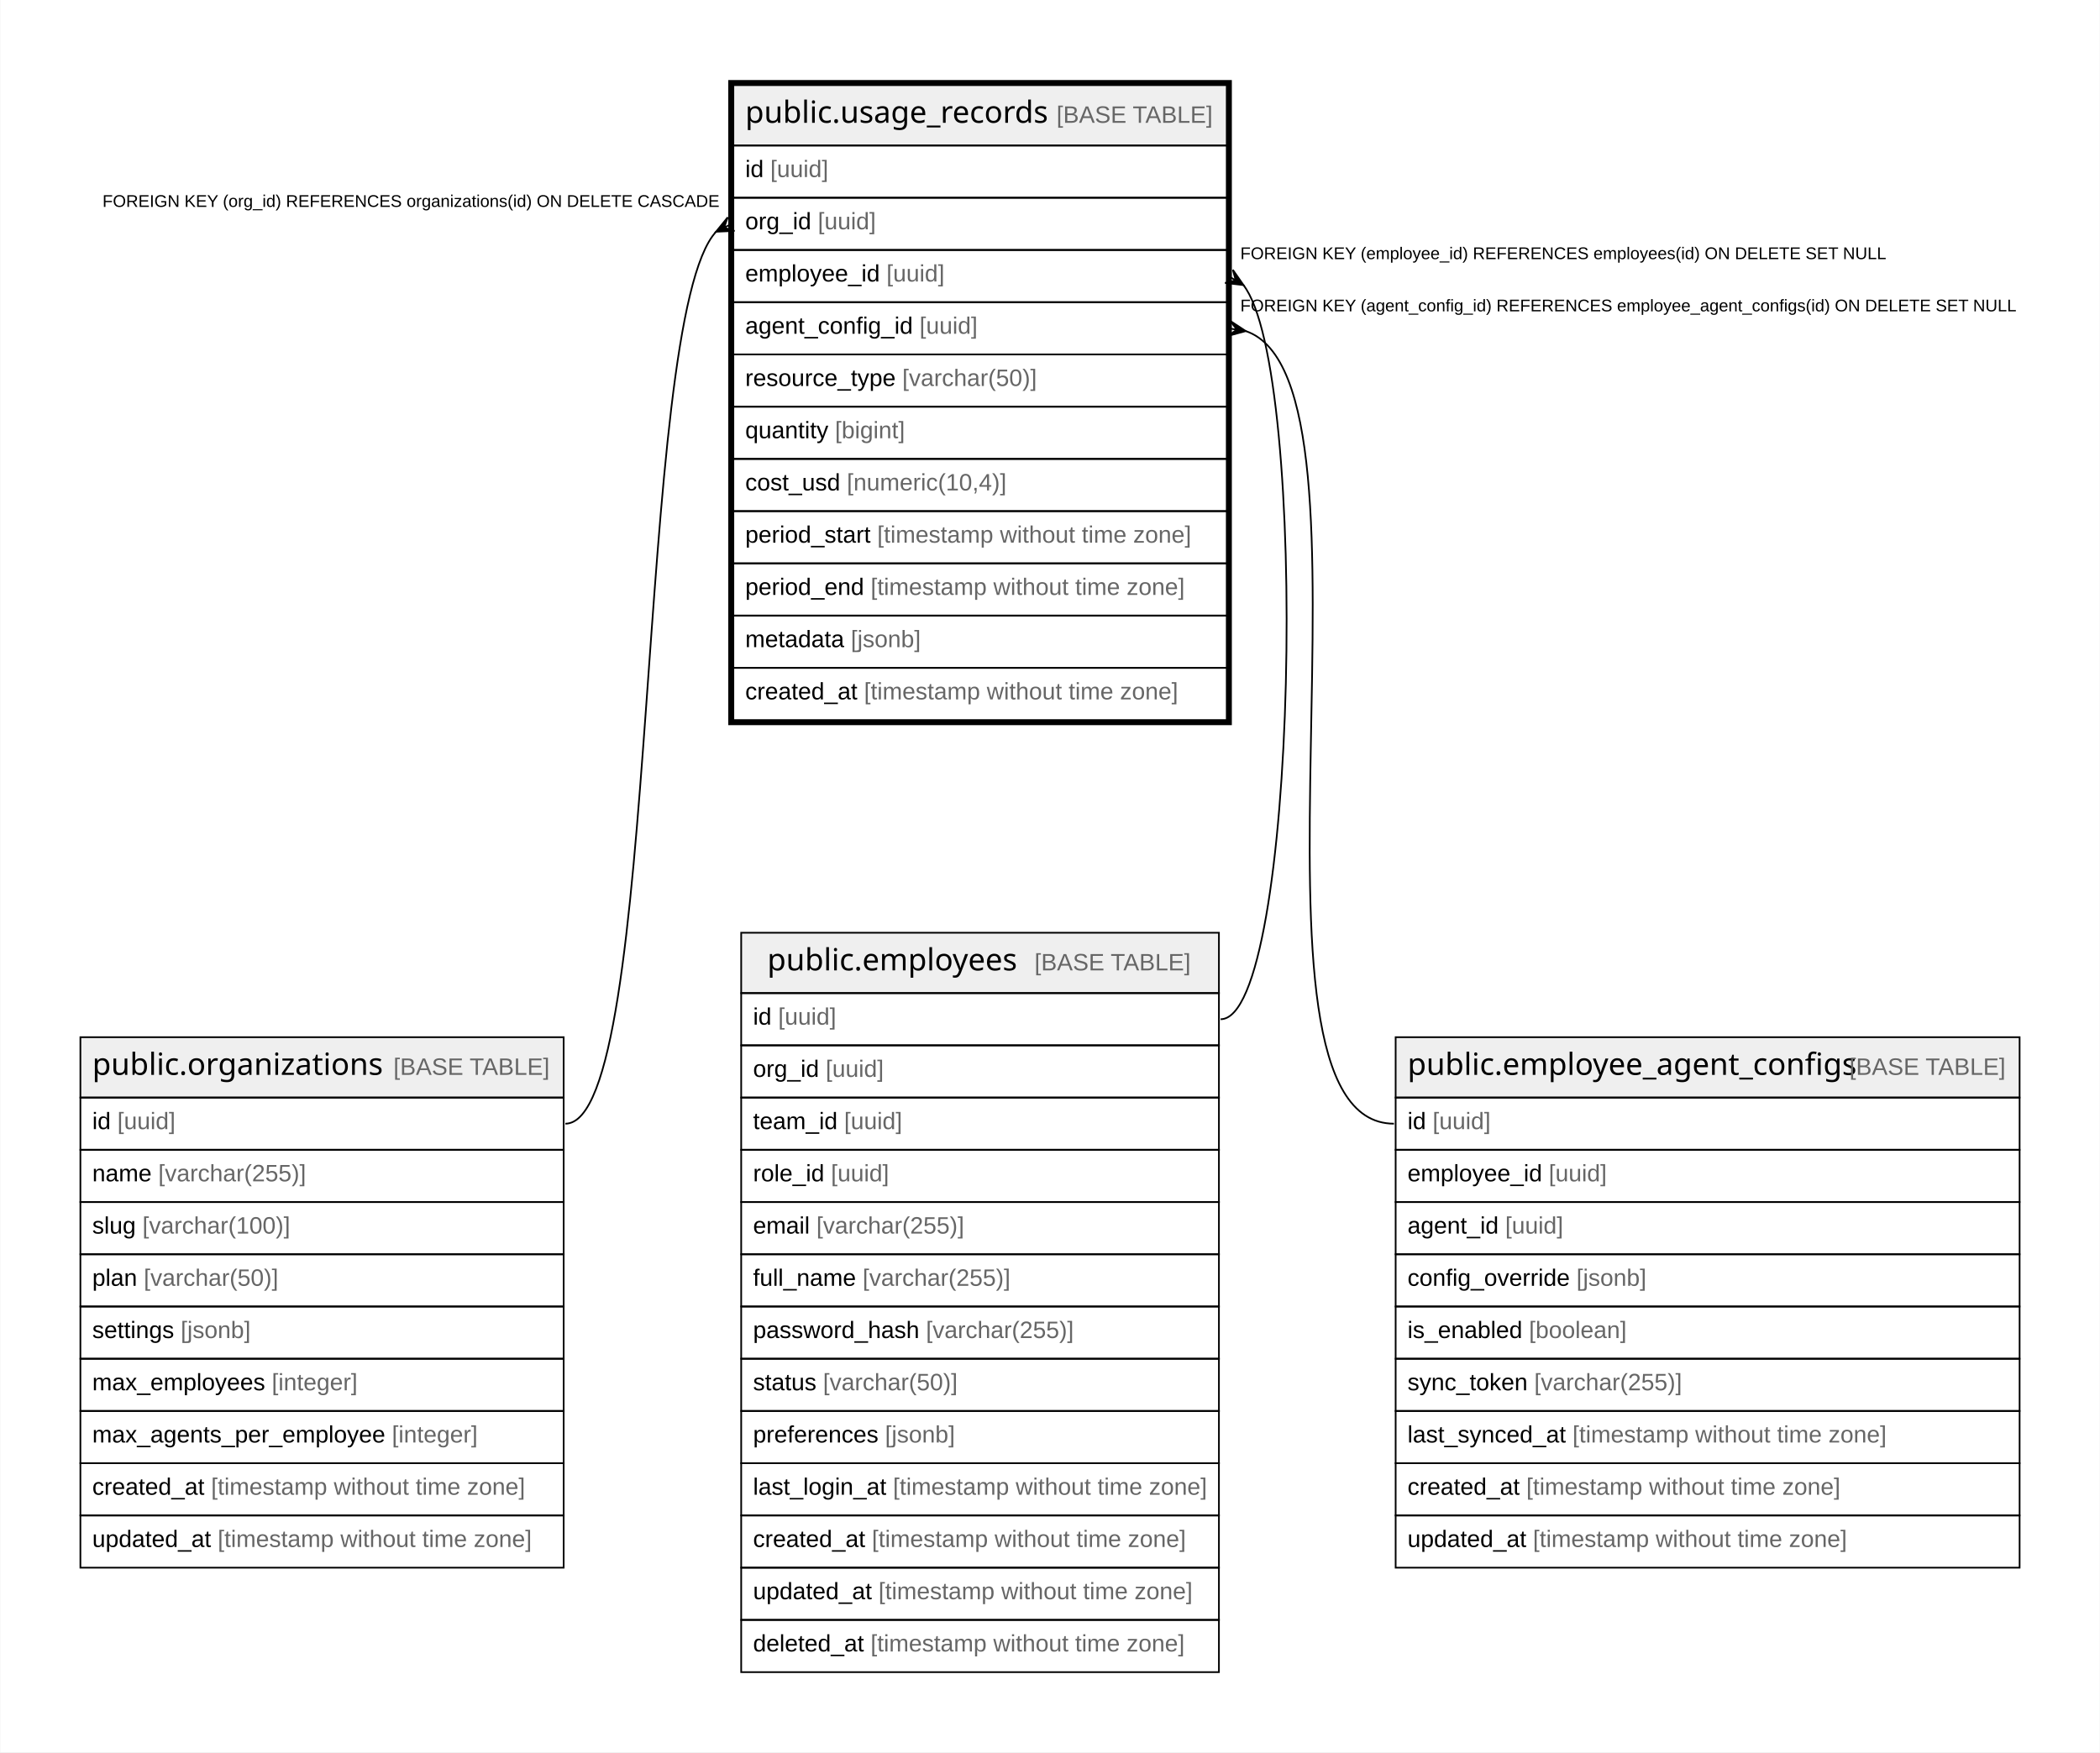
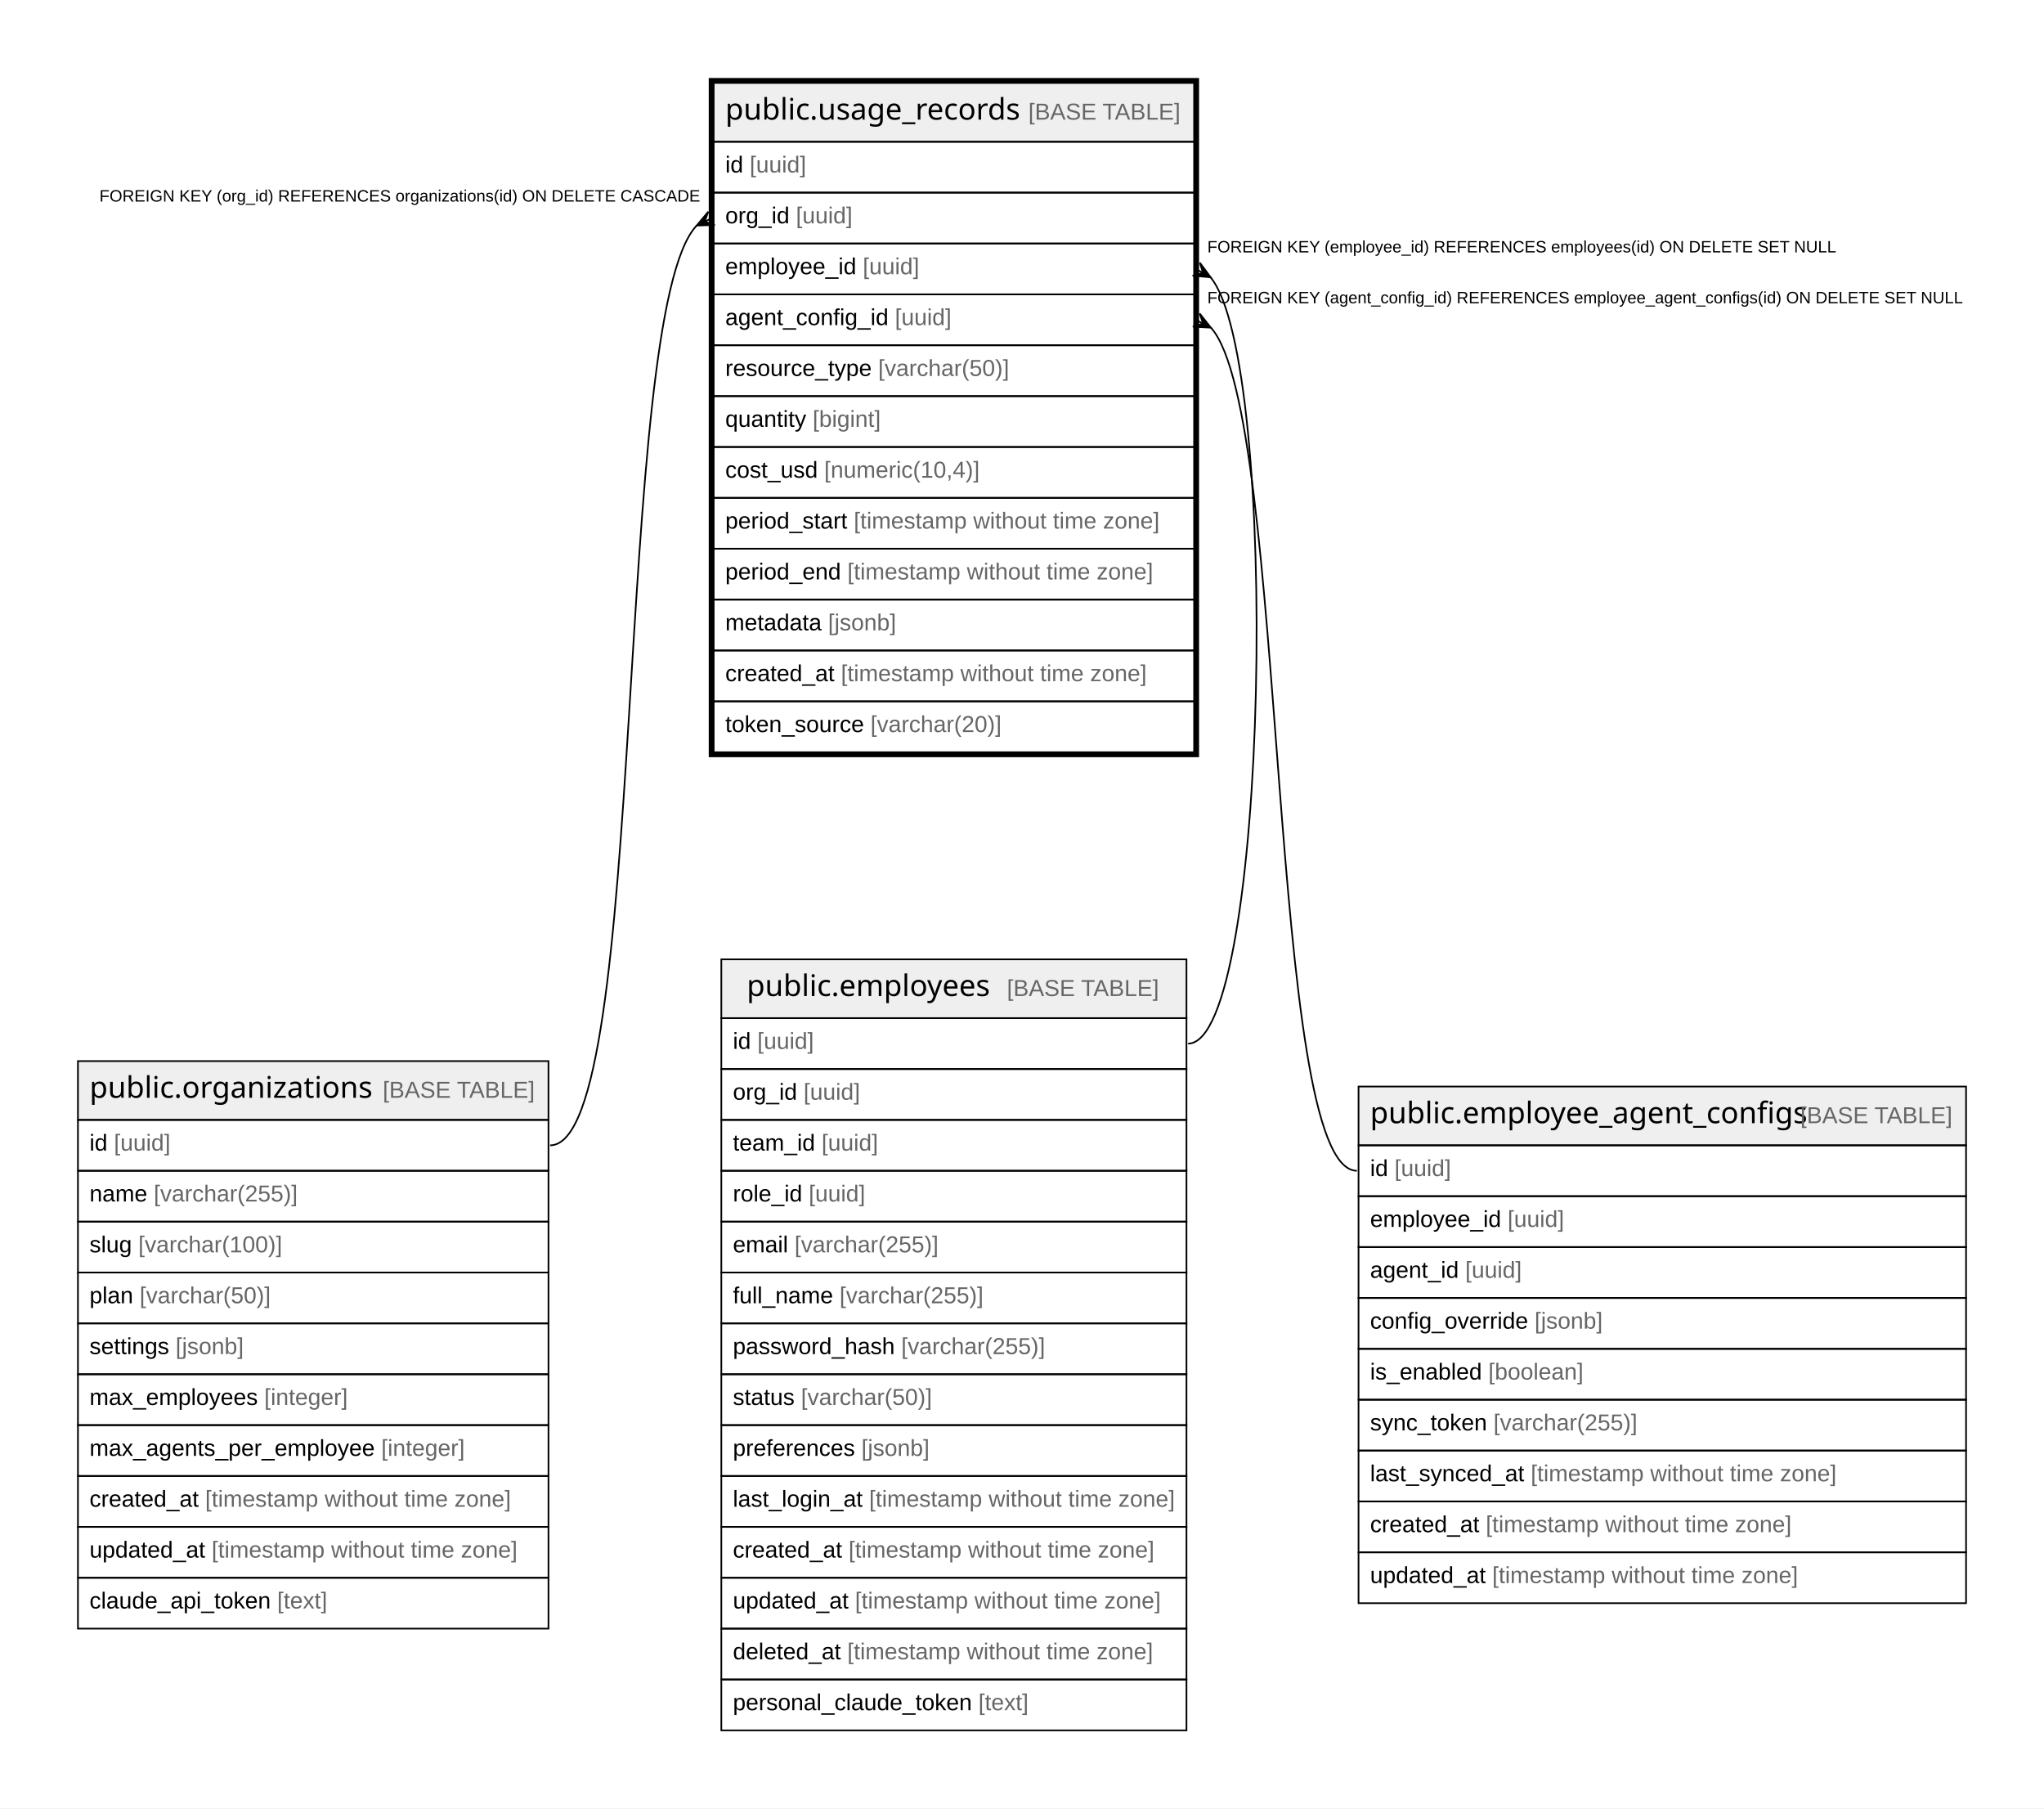
- <svg xmlns="http://www.w3.org/2000/svg" width="1238pt" height="1033pt" viewBox="0.00 0.00 1237.83 1033.20">
-   <g id="graph0" class="graph" transform="scale(1 1) rotate(0) translate(4 1029.2)">
-     <polygon fill="white" stroke="none" points="-4,4 -4,-1029.2 1233.83,-1029.2 1233.83,4 -4,4" />
+ <svg xmlns="http://www.w3.org/2000/svg" width="1238pt" height="1095pt" viewBox="0.00 0.00 1237.83 1094.80">
+   <g id="graph0" class="graph" transform="scale(1 1) rotate(0) translate(4 1090.8)">
+     <polygon fill="white" stroke="none" points="-4,4 -4,-1090.8 1233.83,-1090.8 1233.83,4 -4,4" />
    <g id="node1" class="node">
-       <polygon fill="#efefef" stroke="none" points="428.21,-943.4 428.21,-979 719.14,-979 719.14,-943.4 428.21,-943.4" />
-       <polygon fill="none" stroke="black" points="428.21,-943.4 428.21,-979 719.14,-979 719.14,-943.4 428.21,-943.4" />
-       <text text-anchor="start" x="435.21" y="-956.8" font-family="Arial Bold" font-size="18.00">public.usage_records</text>
-       <text text-anchor="start" x="587.65" y="-956.8" font-family="Arial" font-size="14.00">    </text>
-       <text text-anchor="start" x="618.77" y="-956.8" font-family="Arial" font-size="14.00" fill="#666666">[BASE TABLE]</text>
+       <polygon fill="#efefef" stroke="none" points="428.21,-1005 428.21,-1040.6 719.14,-1040.6 719.14,-1005 428.21,-1005" />
+       <polygon fill="none" stroke="black" points="428.21,-1005 428.21,-1040.6 719.14,-1040.6 719.14,-1005 428.21,-1005" />
+       <text text-anchor="start" x="435.21" y="-1018.4" font-family="Arial Bold" font-size="18.00">public.usage_records</text>
+       <text text-anchor="start" x="587.65" y="-1018.4" font-family="Arial" font-size="14.00">    </text>
+       <text text-anchor="start" x="618.77" y="-1018.4" font-family="Arial" font-size="14.00" fill="#666666">[BASE TABLE]</text>
+       <polygon fill="none" stroke="black" points="428.21,-974.2 428.21,-1005 719.14,-1005 719.14,-974.2 428.21,-974.2" />
+       <text text-anchor="start" x="435.21" y="-986.4" font-family="Arial" font-size="14.00">id </text>
+       <text text-anchor="start" x="449.99" y="-986.4" font-family="Arial" font-size="14.00" fill="#666666">[uuid]</text>
+       <polygon fill="none" stroke="black" points="428.21,-943.4 428.21,-974.2 719.14,-974.2 719.14,-943.4 428.21,-943.4" />
+       <text text-anchor="start" x="435.21" y="-955.6" font-family="Arial" font-size="14.00">org_id </text>
+       <text text-anchor="start" x="478.01" y="-955.6" font-family="Arial" font-size="14.00" fill="#666666">[uuid]</text>
      <polygon fill="none" stroke="black" points="428.21,-912.6 428.21,-943.4 719.14,-943.4 719.14,-912.6 428.21,-912.6" />
-       <text text-anchor="start" x="435.21" y="-924.8" font-family="Arial" font-size="14.00">id </text>
-       <text text-anchor="start" x="449.99" y="-924.8" font-family="Arial" font-size="14.00" fill="#666666">[uuid]</text>
+       <text text-anchor="start" x="435.21" y="-924.8" font-family="Arial" font-size="14.00">employee_id </text>
+       <text text-anchor="start" x="518.48" y="-924.8" font-family="Arial" font-size="14.00" fill="#666666">[uuid]</text>
      <polygon fill="none" stroke="black" points="428.21,-881.8 428.21,-912.6 719.14,-912.6 719.14,-881.8 428.21,-881.8" />
-       <text text-anchor="start" x="435.21" y="-894" font-family="Arial" font-size="14.00">org_id </text>
-       <text text-anchor="start" x="478.01" y="-894" font-family="Arial" font-size="14.00" fill="#666666">[uuid]</text>
+       <text text-anchor="start" x="435.21" y="-894" font-family="Arial" font-size="14.00">agent_config_id </text>
+       <text text-anchor="start" x="537.96" y="-894" font-family="Arial" font-size="14.00" fill="#666666">[uuid]</text>
      <polygon fill="none" stroke="black" points="428.21,-851 428.21,-881.8 719.14,-881.8 719.14,-851 428.21,-851" />
-       <text text-anchor="start" x="435.21" y="-863.2" font-family="Arial" font-size="14.00">employee_id </text>
-       <text text-anchor="start" x="518.48" y="-863.2" font-family="Arial" font-size="14.00" fill="#666666">[uuid]</text>
+       <text text-anchor="start" x="435.21" y="-863.2" font-family="Arial" font-size="14.00">resource_type </text>
+       <text text-anchor="start" x="527.81" y="-863.2" font-family="Arial" font-size="14.00" fill="#666666">[varchar(50)]</text>
      <polygon fill="none" stroke="black" points="428.21,-820.2 428.21,-851 719.14,-851 719.14,-820.2 428.21,-820.2" />
-       <text text-anchor="start" x="435.21" y="-832.4" font-family="Arial" font-size="14.00">agent_config_id </text>
-       <text text-anchor="start" x="537.96" y="-832.4" font-family="Arial" font-size="14.00" fill="#666666">[uuid]</text>
+       <text text-anchor="start" x="435.21" y="-832.4" font-family="Arial" font-size="14.00">quantity </text>
+       <text text-anchor="start" x="488.13" y="-832.4" font-family="Arial" font-size="14.00" fill="#666666">[bigint]</text>
      <polygon fill="none" stroke="black" points="428.21,-789.4 428.21,-820.2 719.14,-820.2 719.14,-789.4 428.21,-789.4" />
-       <text text-anchor="start" x="435.21" y="-801.6" font-family="Arial" font-size="14.00">resource_type </text>
-       <text text-anchor="start" x="527.81" y="-801.6" font-family="Arial" font-size="14.00" fill="#666666">[varchar(50)]</text>
+       <text text-anchor="start" x="435.21" y="-801.6" font-family="Arial" font-size="14.00">cost_usd </text>
+       <text text-anchor="start" x="495.13" y="-801.6" font-family="Arial" font-size="14.00" fill="#666666">[numeric(10,4)]</text>
      <polygon fill="none" stroke="black" points="428.21,-758.6 428.21,-789.4 719.14,-789.4 719.14,-758.6 428.21,-758.6" />
-       <text text-anchor="start" x="435.21" y="-770.8" font-family="Arial" font-size="14.00">quantity </text>
-       <text text-anchor="start" x="488.13" y="-770.8" font-family="Arial" font-size="14.00" fill="#666666">[bigint]</text>
+       <text text-anchor="start" x="435.21" y="-770.8" font-family="Arial" font-size="14.00">period_start </text>
+       <text text-anchor="start" x="513.03" y="-770.8" font-family="Arial" font-size="14.00" fill="#666666">[timestamp without time zone]</text>
      <polygon fill="none" stroke="black" points="428.21,-727.8 428.21,-758.6 719.14,-758.6 719.14,-727.8 428.21,-727.8" />
-       <text text-anchor="start" x="435.21" y="-740" font-family="Arial" font-size="14.00">cost_usd </text>
-       <text text-anchor="start" x="495.13" y="-740" font-family="Arial" font-size="14.00" fill="#666666">[numeric(10,4)]</text>
+       <text text-anchor="start" x="435.21" y="-740" font-family="Arial" font-size="14.00">period_end </text>
+       <text text-anchor="start" x="509.16" y="-740" font-family="Arial" font-size="14.00" fill="#666666">[timestamp without time zone]</text>
      <polygon fill="none" stroke="black" points="428.21,-697 428.21,-727.8 719.14,-727.8 719.14,-697 428.21,-697" />
-       <text text-anchor="start" x="435.21" y="-709.2" font-family="Arial" font-size="14.00">period_start </text>
-       <text text-anchor="start" x="513.03" y="-709.2" font-family="Arial" font-size="14.00" fill="#666666">[timestamp without time zone]</text>
+       <text text-anchor="start" x="435.21" y="-709.2" font-family="Arial" font-size="14.00">metadata </text>
+       <text text-anchor="start" x="497.47" y="-709.2" font-family="Arial" font-size="14.00" fill="#666666">[jsonb]</text>
      <polygon fill="none" stroke="black" points="428.21,-666.2 428.21,-697 719.14,-697 719.14,-666.2 428.21,-666.2" />
-       <text text-anchor="start" x="435.21" y="-678.4" font-family="Arial" font-size="14.00">period_end </text>
-       <text text-anchor="start" x="509.16" y="-678.4" font-family="Arial" font-size="14.00" fill="#666666">[timestamp without time zone]</text>
+       <text text-anchor="start" x="435.21" y="-678.4" font-family="Arial" font-size="14.00">created_at </text>
+       <text text-anchor="start" x="505.26" y="-678.4" font-family="Arial" font-size="14.00" fill="#666666">[timestamp without time zone]</text>
      <polygon fill="none" stroke="black" points="428.21,-635.4 428.21,-666.2 719.14,-666.2 719.14,-635.4 428.21,-635.4" />
-       <text text-anchor="start" x="435.21" y="-647.6" font-family="Arial" font-size="14.00">metadata </text>
-       <text text-anchor="start" x="497.47" y="-647.6" font-family="Arial" font-size="14.00" fill="#666666">[jsonb]</text>
-       <polygon fill="none" stroke="black" points="428.21,-604.6 428.21,-635.4 719.14,-635.4 719.14,-604.6 428.21,-604.6" />
-       <text text-anchor="start" x="435.21" y="-616.8" font-family="Arial" font-size="14.00">created_at </text>
-       <text text-anchor="start" x="505.26" y="-616.8" font-family="Arial" font-size="14.00" fill="#666666">[timestamp without time zone]</text>
-       <polygon fill="none" stroke="black" stroke-width="3" points="426.71,-603.1 426.71,-980.5 720.64,-980.5 720.64,-603.1 426.71,-603.1" />
+       <text text-anchor="start" x="435.21" y="-647.6" font-family="Arial" font-size="14.00">token_source </text>
+       <text text-anchor="start" x="523.15" y="-647.6" font-family="Arial" font-size="14.00" fill="#666666">[varchar(20)]</text>
+       <polygon fill="none" stroke="black" stroke-width="3" points="426.71,-633.9 426.71,-1042.1 720.64,-1042.1 720.64,-633.9 426.71,-633.9" />
    </g>
    <g id="node2" class="node">
-       <polygon fill="#efefef" stroke="none" points="43.2,-382 43.2,-417.6 328.15,-417.6 328.15,-382 43.2,-382" />
-       <polygon fill="none" stroke="black" points="43.2,-382 43.2,-417.6 328.15,-417.6 328.15,-382 43.2,-382" />
-       <text text-anchor="start" x="50.2" y="-395.4" font-family="Arial Bold" font-size="18.00">public.organizations</text>
-       <text text-anchor="start" x="196.66" y="-395.4" font-family="Arial" font-size="14.00">    </text>
-       <text text-anchor="start" x="227.78" y="-395.4" font-family="Arial" font-size="14.00" fill="#666666">[BASE TABLE]</text>
+       <polygon fill="#efefef" stroke="none" points="43.2,-412.8 43.2,-448.4 328.15,-448.4 328.15,-412.8 43.2,-412.8" />
+       <polygon fill="none" stroke="black" points="43.2,-412.8 43.2,-448.4 328.15,-448.4 328.15,-412.8 43.2,-412.8" />
+       <text text-anchor="start" x="50.2" y="-426.2" font-family="Arial Bold" font-size="18.00">public.organizations</text>
+       <text text-anchor="start" x="196.66" y="-426.2" font-family="Arial" font-size="14.00">    </text>
+       <text text-anchor="start" x="227.78" y="-426.2" font-family="Arial" font-size="14.00" fill="#666666">[BASE TABLE]</text>
+       <polygon fill="none" stroke="black" points="43.2,-382 43.2,-412.8 328.15,-412.8 328.15,-382 43.2,-382" />
+       <text text-anchor="start" x="50.2" y="-394.2" font-family="Arial" font-size="14.00">id </text>
+       <text text-anchor="start" x="64.99" y="-394.2" font-family="Arial" font-size="14.00" fill="#666666">[uuid]</text>
      <polygon fill="none" stroke="black" points="43.2,-351.2 43.2,-382 328.15,-382 328.15,-351.2 43.2,-351.2" />
-       <text text-anchor="start" x="50.2" y="-363.4" font-family="Arial" font-size="14.00">id </text>
-       <text text-anchor="start" x="64.99" y="-363.4" font-family="Arial" font-size="14.00" fill="#666666">[uuid]</text>
+       <text text-anchor="start" x="50.2" y="-363.4" font-family="Arial" font-size="14.00">name </text>
+       <text text-anchor="start" x="89.11" y="-363.4" font-family="Arial" font-size="14.00" fill="#666666">[varchar(255)]</text>
      <polygon fill="none" stroke="black" points="43.2,-320.4 43.2,-351.2 328.15,-351.2 328.15,-320.4 43.2,-320.4" />
-       <text text-anchor="start" x="50.2" y="-332.6" font-family="Arial" font-size="14.00">name </text>
-       <text text-anchor="start" x="89.11" y="-332.6" font-family="Arial" font-size="14.00" fill="#666666">[varchar(255)]</text>
+       <text text-anchor="start" x="50.2" y="-332.6" font-family="Arial" font-size="14.00">slug </text>
+       <text text-anchor="start" x="79.77" y="-332.6" font-family="Arial" font-size="14.00" fill="#666666">[varchar(100)]</text>
      <polygon fill="none" stroke="black" points="43.2,-289.6 43.2,-320.4 328.15,-320.4 328.15,-289.6 43.2,-289.6" />
-       <text text-anchor="start" x="50.2" y="-301.8" font-family="Arial" font-size="14.00">slug </text>
-       <text text-anchor="start" x="79.77" y="-301.8" font-family="Arial" font-size="14.00" fill="#666666">[varchar(100)]</text>
+       <text text-anchor="start" x="50.2" y="-301.8" font-family="Arial" font-size="14.00">plan </text>
+       <text text-anchor="start" x="80.56" y="-301.8" font-family="Arial" font-size="14.00" fill="#666666">[varchar(50)]</text>
      <polygon fill="none" stroke="black" points="43.2,-258.8 43.2,-289.6 328.15,-289.6 328.15,-258.8 43.2,-258.8" />
-       <text text-anchor="start" x="50.2" y="-271" font-family="Arial" font-size="14.00">plan </text>
-       <text text-anchor="start" x="80.56" y="-271" font-family="Arial" font-size="14.00" fill="#666666">[varchar(50)]</text>
+       <text text-anchor="start" x="50.2" y="-271" font-family="Arial" font-size="14.00">settings </text>
+       <text text-anchor="start" x="102.34" y="-271" font-family="Arial" font-size="14.00" fill="#666666">[jsonb]</text>
      <polygon fill="none" stroke="black" points="43.2,-228 43.2,-258.8 328.15,-258.8 328.15,-228 43.2,-228" />
-       <text text-anchor="start" x="50.2" y="-240.2" font-family="Arial" font-size="14.00">settings </text>
-       <text text-anchor="start" x="102.34" y="-240.2" font-family="Arial" font-size="14.00" fill="#666666">[jsonb]</text>
+       <text text-anchor="start" x="50.2" y="-240.2" font-family="Arial" font-size="14.00">max_employees </text>
+       <text text-anchor="start" x="156.03" y="-240.2" font-family="Arial" font-size="14.00" fill="#666666">[integer]</text>
      <polygon fill="none" stroke="black" points="43.2,-197.2 43.2,-228 328.15,-228 328.15,-197.2 43.2,-197.2" />
-       <text text-anchor="start" x="50.2" y="-209.4" font-family="Arial" font-size="14.00">max_employees </text>
-       <text text-anchor="start" x="156.03" y="-209.4" font-family="Arial" font-size="14.00" fill="#666666">[integer]</text>
+       <text text-anchor="start" x="50.2" y="-209.4" font-family="Arial" font-size="14.00">max_agents_per_employee </text>
+       <text text-anchor="start" x="226.87" y="-209.4" font-family="Arial" font-size="14.00" fill="#666666">[integer]</text>
      <polygon fill="none" stroke="black" points="43.2,-166.4 43.2,-197.2 328.15,-197.2 328.15,-166.4 43.2,-166.4" />
-       <text text-anchor="start" x="50.2" y="-178.6" font-family="Arial" font-size="14.00">max_agents_per_employee </text>
-       <text text-anchor="start" x="226.87" y="-178.6" font-family="Arial" font-size="14.00" fill="#666666">[integer]</text>
+       <text text-anchor="start" x="50.2" y="-178.6" font-family="Arial" font-size="14.00">created_at </text>
+       <text text-anchor="start" x="120.25" y="-178.6" font-family="Arial" font-size="14.00" fill="#666666">[timestamp without time zone]</text>
      <polygon fill="none" stroke="black" points="43.2,-135.6 43.2,-166.4 328.15,-166.4 328.15,-135.6 43.2,-135.6" />
-       <text text-anchor="start" x="50.2" y="-147.8" font-family="Arial" font-size="14.00">created_at </text>
-       <text text-anchor="start" x="120.25" y="-147.8" font-family="Arial" font-size="14.00" fill="#666666">[timestamp without time zone]</text>
+       <text text-anchor="start" x="50.2" y="-147.8" font-family="Arial" font-size="14.00">updated_at </text>
+       <text text-anchor="start" x="124.16" y="-147.8" font-family="Arial" font-size="14.00" fill="#666666">[timestamp without time zone]</text>
      <polygon fill="none" stroke="black" points="43.2,-104.8 43.2,-135.6 328.15,-135.6 328.15,-104.8 43.2,-104.8" />
-       <text text-anchor="start" x="50.2" y="-117" font-family="Arial" font-size="14.00">updated_at </text>
-       <text text-anchor="start" x="124.16" y="-117" font-family="Arial" font-size="14.00" fill="#666666">[timestamp without time zone]</text>
+       <text text-anchor="start" x="50.2" y="-117" font-family="Arial" font-size="14.00">claude_api_token </text>
+       <text text-anchor="start" x="163.85" y="-117" font-family="Arial" font-size="14.00" fill="#666666">[text]</text>
    </g>
    <g id="edge1" class="edge">
-       <path fill="none" stroke="black" d="M418.08,-892.61C369.4,-840.75 385.83,-366.6 329.15,-366.6" />
-       <polygon fill="black" stroke="black" points="417.97,-892.56 424.89,-901.07 422.74,-894.96 426.61,-896.9 426.61,-896.9 426.61,-896.9 422.74,-894.96 428.93,-893.03 417.97,-892.56" />
-       <text text-anchor="start" x="56.22" y="-907.2" font-family="Arial" font-size="10.00">FOREIGN KEY (org_id) REFERENCES organizations(id) ON DELETE CASCADE</text>
+       <path fill="none" stroke="black" d="M417.93,-954.28C366.64,-901.15 389.13,-397.4 329.15,-397.4" />
+       <polygon fill="black" stroke="black" points="417.92,-954.27 424.94,-962.7 422.71,-956.61 426.61,-958.51 426.61,-958.51 426.61,-958.51 422.71,-956.61 428.88,-954.61 417.92,-954.27" />
+       <text text-anchor="start" x="56.22" y="-968.8" font-family="Arial" font-size="10.00">FOREIGN KEY (org_id) REFERENCES organizations(id) ON DELETE CASCADE</text>
    </g>
    <g id="node3" class="node">
-       <polygon fill="#efefef" stroke="none" points="432.83,-443.6 432.83,-479.2 714.52,-479.2 714.52,-443.6 432.83,-443.6" />
-       <polygon fill="none" stroke="black" points="432.83,-443.6 432.83,-479.2 714.52,-479.2 714.52,-443.6 432.83,-443.6" />
-       <text text-anchor="start" x="448.2" y="-457" font-family="Arial Bold" font-size="18.00">public.employees</text>
-       <text text-anchor="start" x="574.66" y="-457" font-family="Arial" font-size="14.00">    </text>
-       <text text-anchor="start" x="605.78" y="-457" font-family="Arial" font-size="14.00" fill="#666666">[BASE TABLE]</text>
+       <polygon fill="#efefef" stroke="none" points="432.83,-474.4 432.83,-510 714.52,-510 714.52,-474.4 432.83,-474.4" />
+       <polygon fill="none" stroke="black" points="432.83,-474.4 432.83,-510 714.52,-510 714.52,-474.4 432.83,-474.4" />
+       <text text-anchor="start" x="448.2" y="-487.8" font-family="Arial Bold" font-size="18.00">public.employees</text>
+       <text text-anchor="start" x="574.66" y="-487.8" font-family="Arial" font-size="14.00">    </text>
+       <text text-anchor="start" x="605.78" y="-487.8" font-family="Arial" font-size="14.00" fill="#666666">[BASE TABLE]</text>
+       <polygon fill="none" stroke="black" points="432.83,-443.6 432.83,-474.4 714.52,-474.4 714.52,-443.6 432.83,-443.6" />
+       <text text-anchor="start" x="439.83" y="-455.8" font-family="Arial" font-size="14.00">id </text>
+       <text text-anchor="start" x="454.62" y="-455.8" font-family="Arial" font-size="14.00" fill="#666666">[uuid]</text>
      <polygon fill="none" stroke="black" points="432.83,-412.8 432.83,-443.6 714.52,-443.6 714.52,-412.8 432.83,-412.8" />
-       <text text-anchor="start" x="439.83" y="-425" font-family="Arial" font-size="14.00">id </text>
-       <text text-anchor="start" x="454.62" y="-425" font-family="Arial" font-size="14.00" fill="#666666">[uuid]</text>
+       <text text-anchor="start" x="439.83" y="-425" font-family="Arial" font-size="14.00">org_id </text>
+       <text text-anchor="start" x="482.64" y="-425" font-family="Arial" font-size="14.00" fill="#666666">[uuid]</text>
      <polygon fill="none" stroke="black" points="432.83,-382 432.83,-412.8 714.52,-412.8 714.52,-382 432.83,-382" />
-       <text text-anchor="start" x="439.83" y="-394.2" font-family="Arial" font-size="14.00">org_id </text>
-       <text text-anchor="start" x="482.64" y="-394.2" font-family="Arial" font-size="14.00" fill="#666666">[uuid]</text>
+       <text text-anchor="start" x="439.83" y="-394.2" font-family="Arial" font-size="14.00">team_id </text>
+       <text text-anchor="start" x="493.53" y="-394.2" font-family="Arial" font-size="14.00" fill="#666666">[uuid]</text>
      <polygon fill="none" stroke="black" points="432.83,-351.2 432.83,-382 714.52,-382 714.52,-351.2 432.83,-351.2" />
-       <text text-anchor="start" x="439.83" y="-363.4" font-family="Arial" font-size="14.00">team_id </text>
-       <text text-anchor="start" x="493.53" y="-363.4" font-family="Arial" font-size="14.00" fill="#666666">[uuid]</text>
+       <text text-anchor="start" x="439.83" y="-363.4" font-family="Arial" font-size="14.00">role_id </text>
+       <text text-anchor="start" x="485.75" y="-363.4" font-family="Arial" font-size="14.00" fill="#666666">[uuid]</text>
      <polygon fill="none" stroke="black" points="432.83,-320.4 432.83,-351.2 714.52,-351.2 714.52,-320.4 432.83,-320.4" />
-       <text text-anchor="start" x="439.83" y="-332.6" font-family="Arial" font-size="14.00">role_id </text>
-       <text text-anchor="start" x="485.75" y="-332.6" font-family="Arial" font-size="14.00" fill="#666666">[uuid]</text>
+       <text text-anchor="start" x="439.83" y="-332.6" font-family="Arial" font-size="14.00">email </text>
+       <text text-anchor="start" x="477.18" y="-332.6" font-family="Arial" font-size="14.00" fill="#666666">[varchar(255)]</text>
      <polygon fill="none" stroke="black" points="432.83,-289.6 432.83,-320.4 714.52,-320.4 714.52,-289.6 432.83,-289.6" />
-       <text text-anchor="start" x="439.83" y="-301.8" font-family="Arial" font-size="14.00">email </text>
-       <text text-anchor="start" x="477.18" y="-301.8" font-family="Arial" font-size="14.00" fill="#666666">[varchar(255)]</text>
+       <text text-anchor="start" x="439.83" y="-301.8" font-family="Arial" font-size="14.00">full_name </text>
+       <text text-anchor="start" x="504.42" y="-301.8" font-family="Arial" font-size="14.00" fill="#666666">[varchar(255)]</text>
      <polygon fill="none" stroke="black" points="432.83,-258.8 432.83,-289.6 714.52,-289.6 714.52,-258.8 432.83,-258.8" />
-       <text text-anchor="start" x="439.83" y="-271" font-family="Arial" font-size="14.00">full_name </text>
-       <text text-anchor="start" x="504.42" y="-271" font-family="Arial" font-size="14.00" fill="#666666">[varchar(255)]</text>
+       <text text-anchor="start" x="439.83" y="-271" font-family="Arial" font-size="14.00">password_hash </text>
+       <text text-anchor="start" x="541.78" y="-271" font-family="Arial" font-size="14.00" fill="#666666">[varchar(255)]</text>
      <polygon fill="none" stroke="black" points="432.83,-228 432.83,-258.8 714.52,-258.8 714.52,-228 432.83,-228" />
-       <text text-anchor="start" x="439.83" y="-240.2" font-family="Arial" font-size="14.00">password_hash </text>
-       <text text-anchor="start" x="541.78" y="-240.2" font-family="Arial" font-size="14.00" fill="#666666">[varchar(255)]</text>
+       <text text-anchor="start" x="439.83" y="-240.2" font-family="Arial" font-size="14.00">status </text>
+       <text text-anchor="start" x="481.07" y="-240.2" font-family="Arial" font-size="14.00" fill="#666666">[varchar(50)]</text>
      <polygon fill="none" stroke="black" points="432.83,-197.2 432.83,-228 714.52,-228 714.52,-197.2 432.83,-197.2" />
-       <text text-anchor="start" x="439.83" y="-209.4" font-family="Arial" font-size="14.00">status </text>
-       <text text-anchor="start" x="481.07" y="-209.4" font-family="Arial" font-size="14.00" fill="#666666">[varchar(50)]</text>
+       <text text-anchor="start" x="439.83" y="-209.4" font-family="Arial" font-size="14.00">preferences </text>
+       <text text-anchor="start" x="517.65" y="-209.4" font-family="Arial" font-size="14.00" fill="#666666">[jsonb]</text>
      <polygon fill="none" stroke="black" points="432.83,-166.4 432.83,-197.2 714.52,-197.2 714.52,-166.4 432.83,-166.4" />
-       <text text-anchor="start" x="439.83" y="-178.6" font-family="Arial" font-size="14.00">preferences </text>
-       <text text-anchor="start" x="517.65" y="-178.6" font-family="Arial" font-size="14.00" fill="#666666">[jsonb]</text>
+       <text text-anchor="start" x="439.83" y="-178.6" font-family="Arial" font-size="14.00">last_login_at </text>
+       <text text-anchor="start" x="522.33" y="-178.6" font-family="Arial" font-size="14.00" fill="#666666">[timestamp without time zone]</text>
      <polygon fill="none" stroke="black" points="432.83,-135.6 432.83,-166.4 714.52,-166.4 714.52,-135.6 432.83,-135.6" />
-       <text text-anchor="start" x="439.83" y="-147.8" font-family="Arial" font-size="14.00">last_login_at </text>
-       <text text-anchor="start" x="522.33" y="-147.8" font-family="Arial" font-size="14.00" fill="#666666">[timestamp without time zone]</text>
+       <text text-anchor="start" x="439.83" y="-147.8" font-family="Arial" font-size="14.00">created_at </text>
+       <text text-anchor="start" x="509.88" y="-147.8" font-family="Arial" font-size="14.00" fill="#666666">[timestamp without time zone]</text>
      <polygon fill="none" stroke="black" points="432.83,-104.8 432.83,-135.6 714.52,-135.6 714.52,-104.8 432.83,-104.8" />
-       <text text-anchor="start" x="439.83" y="-117" font-family="Arial" font-size="14.00">created_at </text>
-       <text text-anchor="start" x="509.88" y="-117" font-family="Arial" font-size="14.00" fill="#666666">[timestamp without time zone]</text>
+       <text text-anchor="start" x="439.83" y="-117" font-family="Arial" font-size="14.00">updated_at </text>
+       <text text-anchor="start" x="513.79" y="-117" font-family="Arial" font-size="14.00" fill="#666666">[timestamp without time zone]</text>
      <polygon fill="none" stroke="black" points="432.83,-74 432.83,-104.8 714.52,-104.8 714.52,-74 432.83,-74" />
-       <text text-anchor="start" x="439.83" y="-86.2" font-family="Arial" font-size="14.00">updated_at </text>
-       <text text-anchor="start" x="513.79" y="-86.2" font-family="Arial" font-size="14.00" fill="#666666">[timestamp without time zone]</text>
+       <text text-anchor="start" x="439.83" y="-86.2" font-family="Arial" font-size="14.00">deleted_at </text>
+       <text text-anchor="start" x="509.11" y="-86.2" font-family="Arial" font-size="14.00" fill="#666666">[timestamp without time zone]</text>
      <polygon fill="none" stroke="black" points="432.83,-43.2 432.83,-74 714.52,-74 714.52,-43.2 432.83,-43.2" />
-       <text text-anchor="start" x="439.83" y="-55.4" font-family="Arial" font-size="14.00">deleted_at </text>
-       <text text-anchor="start" x="509.11" y="-55.4" font-family="Arial" font-size="14.00" fill="#666666">[timestamp without time zone]</text>
+       <text text-anchor="start" x="439.83" y="-55.4" font-family="Arial" font-size="14.00">personal_claude_token </text>
+       <text text-anchor="start" x="588.5" y="-55.4" font-family="Arial" font-size="14.00" fill="#666666">[text]</text>
    </g>
    <g id="edge2" class="edge">
-       <path fill="none" stroke="black" d="M728.9,-861.17C768.06,-811.73 761.07,-428.2 715.52,-428.2" />
-       <polygon fill="black" stroke="black" points="729.02,-861.1 718.12,-862.36 724.44,-863.84 720.72,-866.06 720.72,-866.06 720.72,-866.06 724.44,-863.84 722.74,-870.09 729.02,-861.1" />
-       <text text-anchor="start" x="727.14" y="-876.4" font-family="Arial" font-size="10.00">FOREIGN KEY (employee_id) REFERENCES employees(id) ON DELETE SET NULL</text>
+       <path fill="none" stroke="black" d="M728.99,-923.05C771.52,-872.93 764.48,-459 715.52,-459" />
+       <polygon fill="black" stroke="black" points="729.16,-922.95 718.24,-923.91 724.51,-925.56 720.73,-927.67 720.73,-927.67 720.73,-927.67 724.51,-925.56 722.63,-931.76 729.16,-922.95" />
+       <text text-anchor="start" x="727.14" y="-938" font-family="Arial" font-size="10.00">FOREIGN KEY (employee_id) REFERENCES employees(id) ON DELETE SET NULL</text>
    </g>
    <g id="node4" class="node">
-       <polygon fill="#efefef" stroke="none" points="818.72,-382 818.72,-417.6 1186.63,-417.6 1186.63,-382 818.72,-382" />
-       <polygon fill="none" stroke="black" points="818.72,-382 818.72,-417.6 1186.63,-417.6 1186.63,-382 818.72,-382" />
-       <text text-anchor="start" x="825.72" y="-395.4" font-family="Arial Bold" font-size="18.00">public.employee_agent_configs</text>
-       <text text-anchor="start" x="1055.15" y="-395.4" font-family="Arial" font-size="14.00">    </text>
-       <text text-anchor="start" x="1086.26" y="-395.4" font-family="Arial" font-size="14.00" fill="#666666">[BASE TABLE]</text>
-       <polygon fill="none" stroke="black" points="818.72,-351.2 818.72,-382 1186.63,-382 1186.63,-351.2 818.72,-351.2" />
-       <text text-anchor="start" x="825.72" y="-363.4" font-family="Arial" font-size="14.00">id </text>
-       <text text-anchor="start" x="840.5" y="-363.4" font-family="Arial" font-size="14.00" fill="#666666">[uuid]</text>
-       <polygon fill="none" stroke="black" points="818.72,-320.4 818.72,-351.2 1186.63,-351.2 1186.63,-320.4 818.72,-320.4" />
-       <text text-anchor="start" x="825.72" y="-332.6" font-family="Arial" font-size="14.00">employee_id </text>
-       <text text-anchor="start" x="908.99" y="-332.6" font-family="Arial" font-size="14.00" fill="#666666">[uuid]</text>
-       <polygon fill="none" stroke="black" points="818.72,-289.6 818.72,-320.4 1186.63,-320.4 1186.63,-289.6 818.72,-289.6" />
-       <text text-anchor="start" x="825.72" y="-301.8" font-family="Arial" font-size="14.00">agent_id </text>
-       <text text-anchor="start" x="883.32" y="-301.8" font-family="Arial" font-size="14.00" fill="#666666">[uuid]</text>
-       <polygon fill="none" stroke="black" points="818.72,-258.8 818.72,-289.6 1186.63,-289.6 1186.63,-258.8 818.72,-258.8" />
-       <text text-anchor="start" x="825.72" y="-271" font-family="Arial" font-size="14.00">config_override </text>
-       <text text-anchor="start" x="925.33" y="-271" font-family="Arial" font-size="14.00" fill="#666666">[jsonb]</text>
-       <polygon fill="none" stroke="black" points="818.72,-228 818.72,-258.8 1186.63,-258.8 1186.63,-228 818.72,-228" />
-       <text text-anchor="start" x="825.72" y="-240.2" font-family="Arial" font-size="14.00">is_enabled </text>
-       <text text-anchor="start" x="897.33" y="-240.2" font-family="Arial" font-size="14.00" fill="#666666">[boolean]</text>
-       <polygon fill="none" stroke="black" points="818.72,-197.2 818.72,-228 1186.63,-228 1186.63,-197.2 818.72,-197.2" />
-       <text text-anchor="start" x="825.72" y="-209.4" font-family="Arial" font-size="14.00">sync_token </text>
-       <text text-anchor="start" x="900.43" y="-209.4" font-family="Arial" font-size="14.00" fill="#666666">[varchar(255)]</text>
-       <polygon fill="none" stroke="black" points="818.72,-166.4 818.72,-197.2 1186.63,-197.2 1186.63,-166.4 818.72,-166.4" />
-       <text text-anchor="start" x="825.72" y="-178.6" font-family="Arial" font-size="14.00">last_synced_at </text>
-       <text text-anchor="start" x="923" y="-178.6" font-family="Arial" font-size="14.00" fill="#666666">[timestamp without time zone]</text>
-       <polygon fill="none" stroke="black" points="818.72,-135.6 818.72,-166.4 1186.63,-166.4 1186.63,-135.6 818.72,-135.6" />
-       <text text-anchor="start" x="825.72" y="-147.8" font-family="Arial" font-size="14.00">created_at </text>
-       <text text-anchor="start" x="895.76" y="-147.8" font-family="Arial" font-size="14.00" fill="#666666">[timestamp without time zone]</text>
-       <polygon fill="none" stroke="black" points="818.72,-104.8 818.72,-135.6 1186.63,-135.6 1186.63,-104.8 818.72,-104.8" />
-       <text text-anchor="start" x="825.72" y="-117" font-family="Arial" font-size="14.00">updated_at </text>
-       <text text-anchor="start" x="899.67" y="-117" font-family="Arial" font-size="14.00" fill="#666666">[timestamp without time zone]</text>
+       <polygon fill="#efefef" stroke="none" points="818.72,-397.4 818.72,-433 1186.63,-433 1186.63,-397.4 818.72,-397.4" />
+       <polygon fill="none" stroke="black" points="818.72,-397.4 818.72,-433 1186.63,-433 1186.63,-397.4 818.72,-397.4" />
+       <text text-anchor="start" x="825.72" y="-410.8" font-family="Arial Bold" font-size="18.00">public.employee_agent_configs</text>
+       <text text-anchor="start" x="1055.15" y="-410.8" font-family="Arial" font-size="14.00">    </text>
+       <text text-anchor="start" x="1086.26" y="-410.8" font-family="Arial" font-size="14.00" fill="#666666">[BASE TABLE]</text>
+       <polygon fill="none" stroke="black" points="818.72,-366.6 818.72,-397.4 1186.63,-397.4 1186.63,-366.6 818.72,-366.6" />
+       <text text-anchor="start" x="825.72" y="-378.8" font-family="Arial" font-size="14.00">id </text>
+       <text text-anchor="start" x="840.5" y="-378.8" font-family="Arial" font-size="14.00" fill="#666666">[uuid]</text>
+       <polygon fill="none" stroke="black" points="818.72,-335.8 818.72,-366.6 1186.63,-366.6 1186.63,-335.8 818.72,-335.8" />
+       <text text-anchor="start" x="825.72" y="-348" font-family="Arial" font-size="14.00">employee_id </text>
+       <text text-anchor="start" x="908.99" y="-348" font-family="Arial" font-size="14.00" fill="#666666">[uuid]</text>
+       <polygon fill="none" stroke="black" points="818.72,-305 818.72,-335.8 1186.63,-335.8 1186.63,-305 818.72,-305" />
+       <text text-anchor="start" x="825.72" y="-317.2" font-family="Arial" font-size="14.00">agent_id </text>
+       <text text-anchor="start" x="883.32" y="-317.2" font-family="Arial" font-size="14.00" fill="#666666">[uuid]</text>
+       <polygon fill="none" stroke="black" points="818.72,-274.2 818.72,-305 1186.63,-305 1186.63,-274.2 818.72,-274.2" />
+       <text text-anchor="start" x="825.72" y="-286.4" font-family="Arial" font-size="14.00">config_override </text>
+       <text text-anchor="start" x="925.33" y="-286.4" font-family="Arial" font-size="14.00" fill="#666666">[jsonb]</text>
+       <polygon fill="none" stroke="black" points="818.72,-243.4 818.72,-274.2 1186.63,-274.2 1186.63,-243.4 818.72,-243.4" />
+       <text text-anchor="start" x="825.72" y="-255.6" font-family="Arial" font-size="14.00">is_enabled </text>
+       <text text-anchor="start" x="897.33" y="-255.6" font-family="Arial" font-size="14.00" fill="#666666">[boolean]</text>
+       <polygon fill="none" stroke="black" points="818.72,-212.6 818.72,-243.4 1186.63,-243.4 1186.63,-212.6 818.72,-212.6" />
+       <text text-anchor="start" x="825.72" y="-224.8" font-family="Arial" font-size="14.00">sync_token </text>
+       <text text-anchor="start" x="900.43" y="-224.8" font-family="Arial" font-size="14.00" fill="#666666">[varchar(255)]</text>
+       <polygon fill="none" stroke="black" points="818.72,-181.8 818.72,-212.6 1186.63,-212.6 1186.63,-181.8 818.72,-181.8" />
+       <text text-anchor="start" x="825.72" y="-194" font-family="Arial" font-size="14.00">last_synced_at </text>
+       <text text-anchor="start" x="923" y="-194" font-family="Arial" font-size="14.00" fill="#666666">[timestamp without time zone]</text>
+       <polygon fill="none" stroke="black" points="818.72,-151 818.72,-181.8 1186.63,-181.8 1186.63,-151 818.72,-151" />
+       <text text-anchor="start" x="825.72" y="-163.2" font-family="Arial" font-size="14.00">created_at </text>
+       <text text-anchor="start" x="895.76" y="-163.2" font-family="Arial" font-size="14.00" fill="#666666">[timestamp without time zone]</text>
+       <polygon fill="none" stroke="black" points="818.72,-120.2 818.72,-151 1186.63,-151 1186.63,-120.2 818.72,-120.2" />
+       <text text-anchor="start" x="825.72" y="-132.4" font-family="Arial" font-size="14.00">updated_at </text>
+       <text text-anchor="start" x="899.67" y="-132.4" font-family="Arial" font-size="14.00" fill="#666666">[timestamp without time zone]</text>
    </g>
    <g id="edge3" class="edge">
-       <path fill="none" stroke="black" d="M730.3,-833.99C818.97,-804.09 714.9,-366.6 817.72,-366.6" />
-       <polygon fill="black" stroke="black" points="730.35,-833.99 719.77,-831.1 725.08,-834.82 720.8,-835.5 720.8,-835.5 720.8,-835.5 725.08,-834.82 721.18,-839.99 730.35,-833.99" />
-       <text text-anchor="start" x="727.14" y="-845.6" font-family="Arial" font-size="10.00">FOREIGN KEY (agent_config_id) REFERENCES employee_agent_configs(id) ON DELETE SET NULL</text>
+       <path fill="none" stroke="black" d="M729.33,-892.43C776.51,-840.49 762.75,-382 817.72,-382" />
+       <polygon fill="black" stroke="black" points="729.31,-892.44 718.37,-893.05 724.58,-894.9 720.74,-896.89 720.74,-896.89 720.74,-896.89 724.58,-894.9 722.51,-901.04 729.31,-892.44" />
+       <text text-anchor="start" x="727.14" y="-907.2" font-family="Arial" font-size="10.00">FOREIGN KEY (agent_config_id) REFERENCES employee_agent_configs(id) ON DELETE SET NULL</text>
    </g>
  </g>
</svg>
